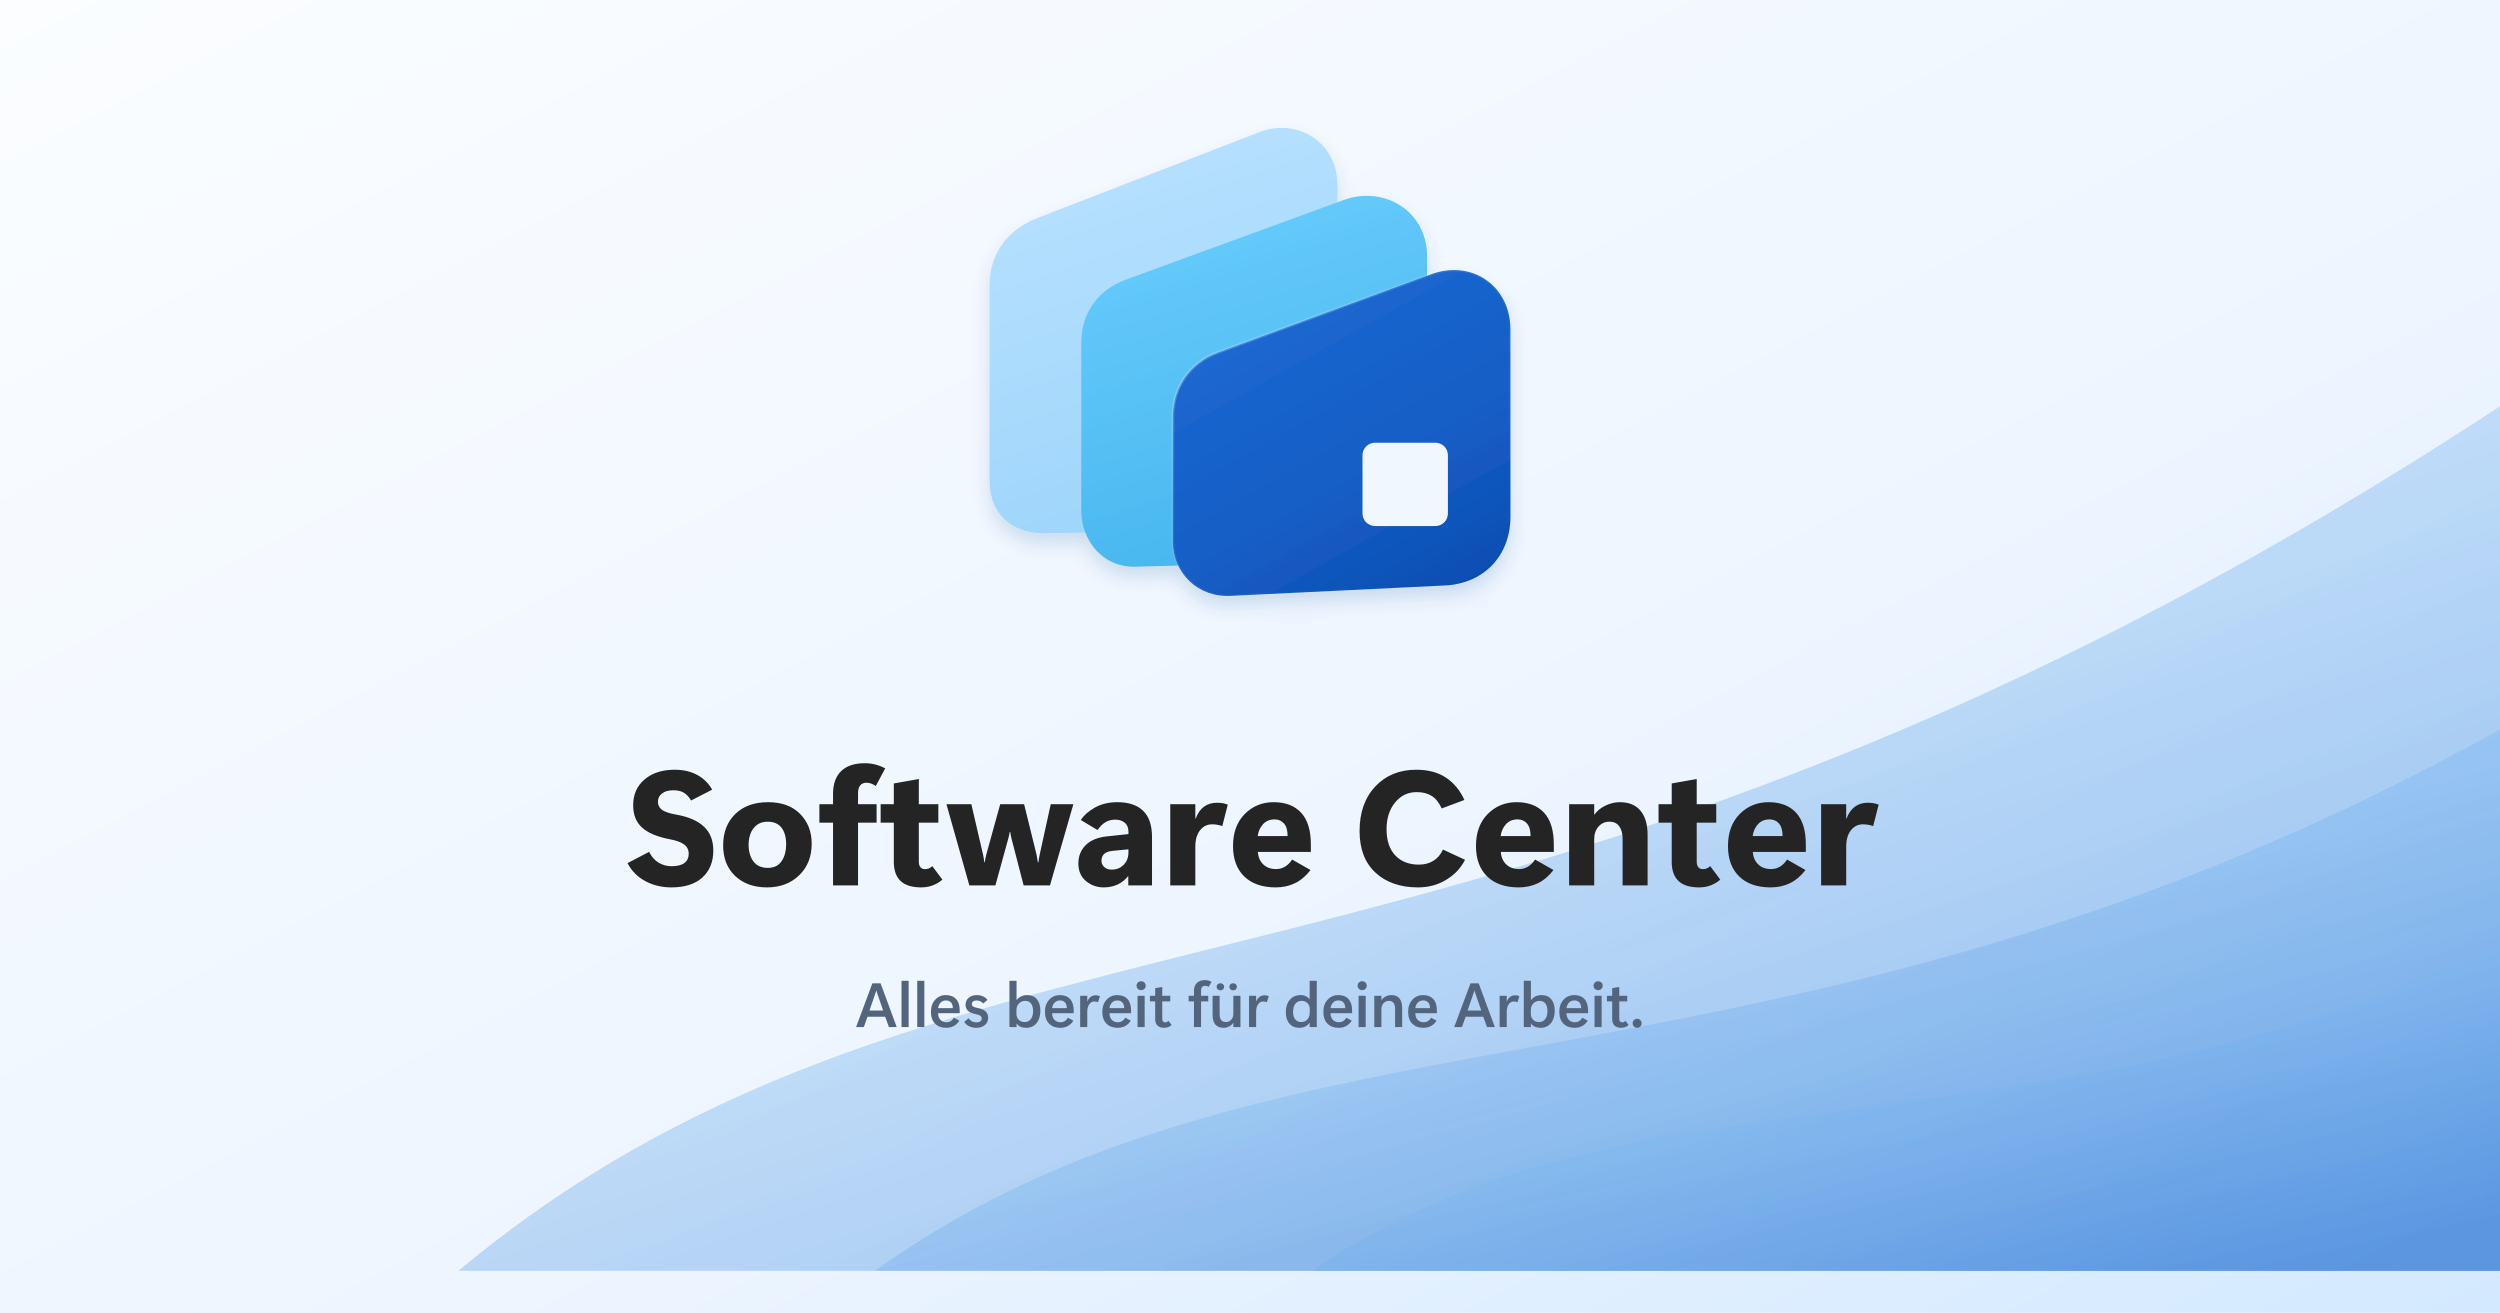
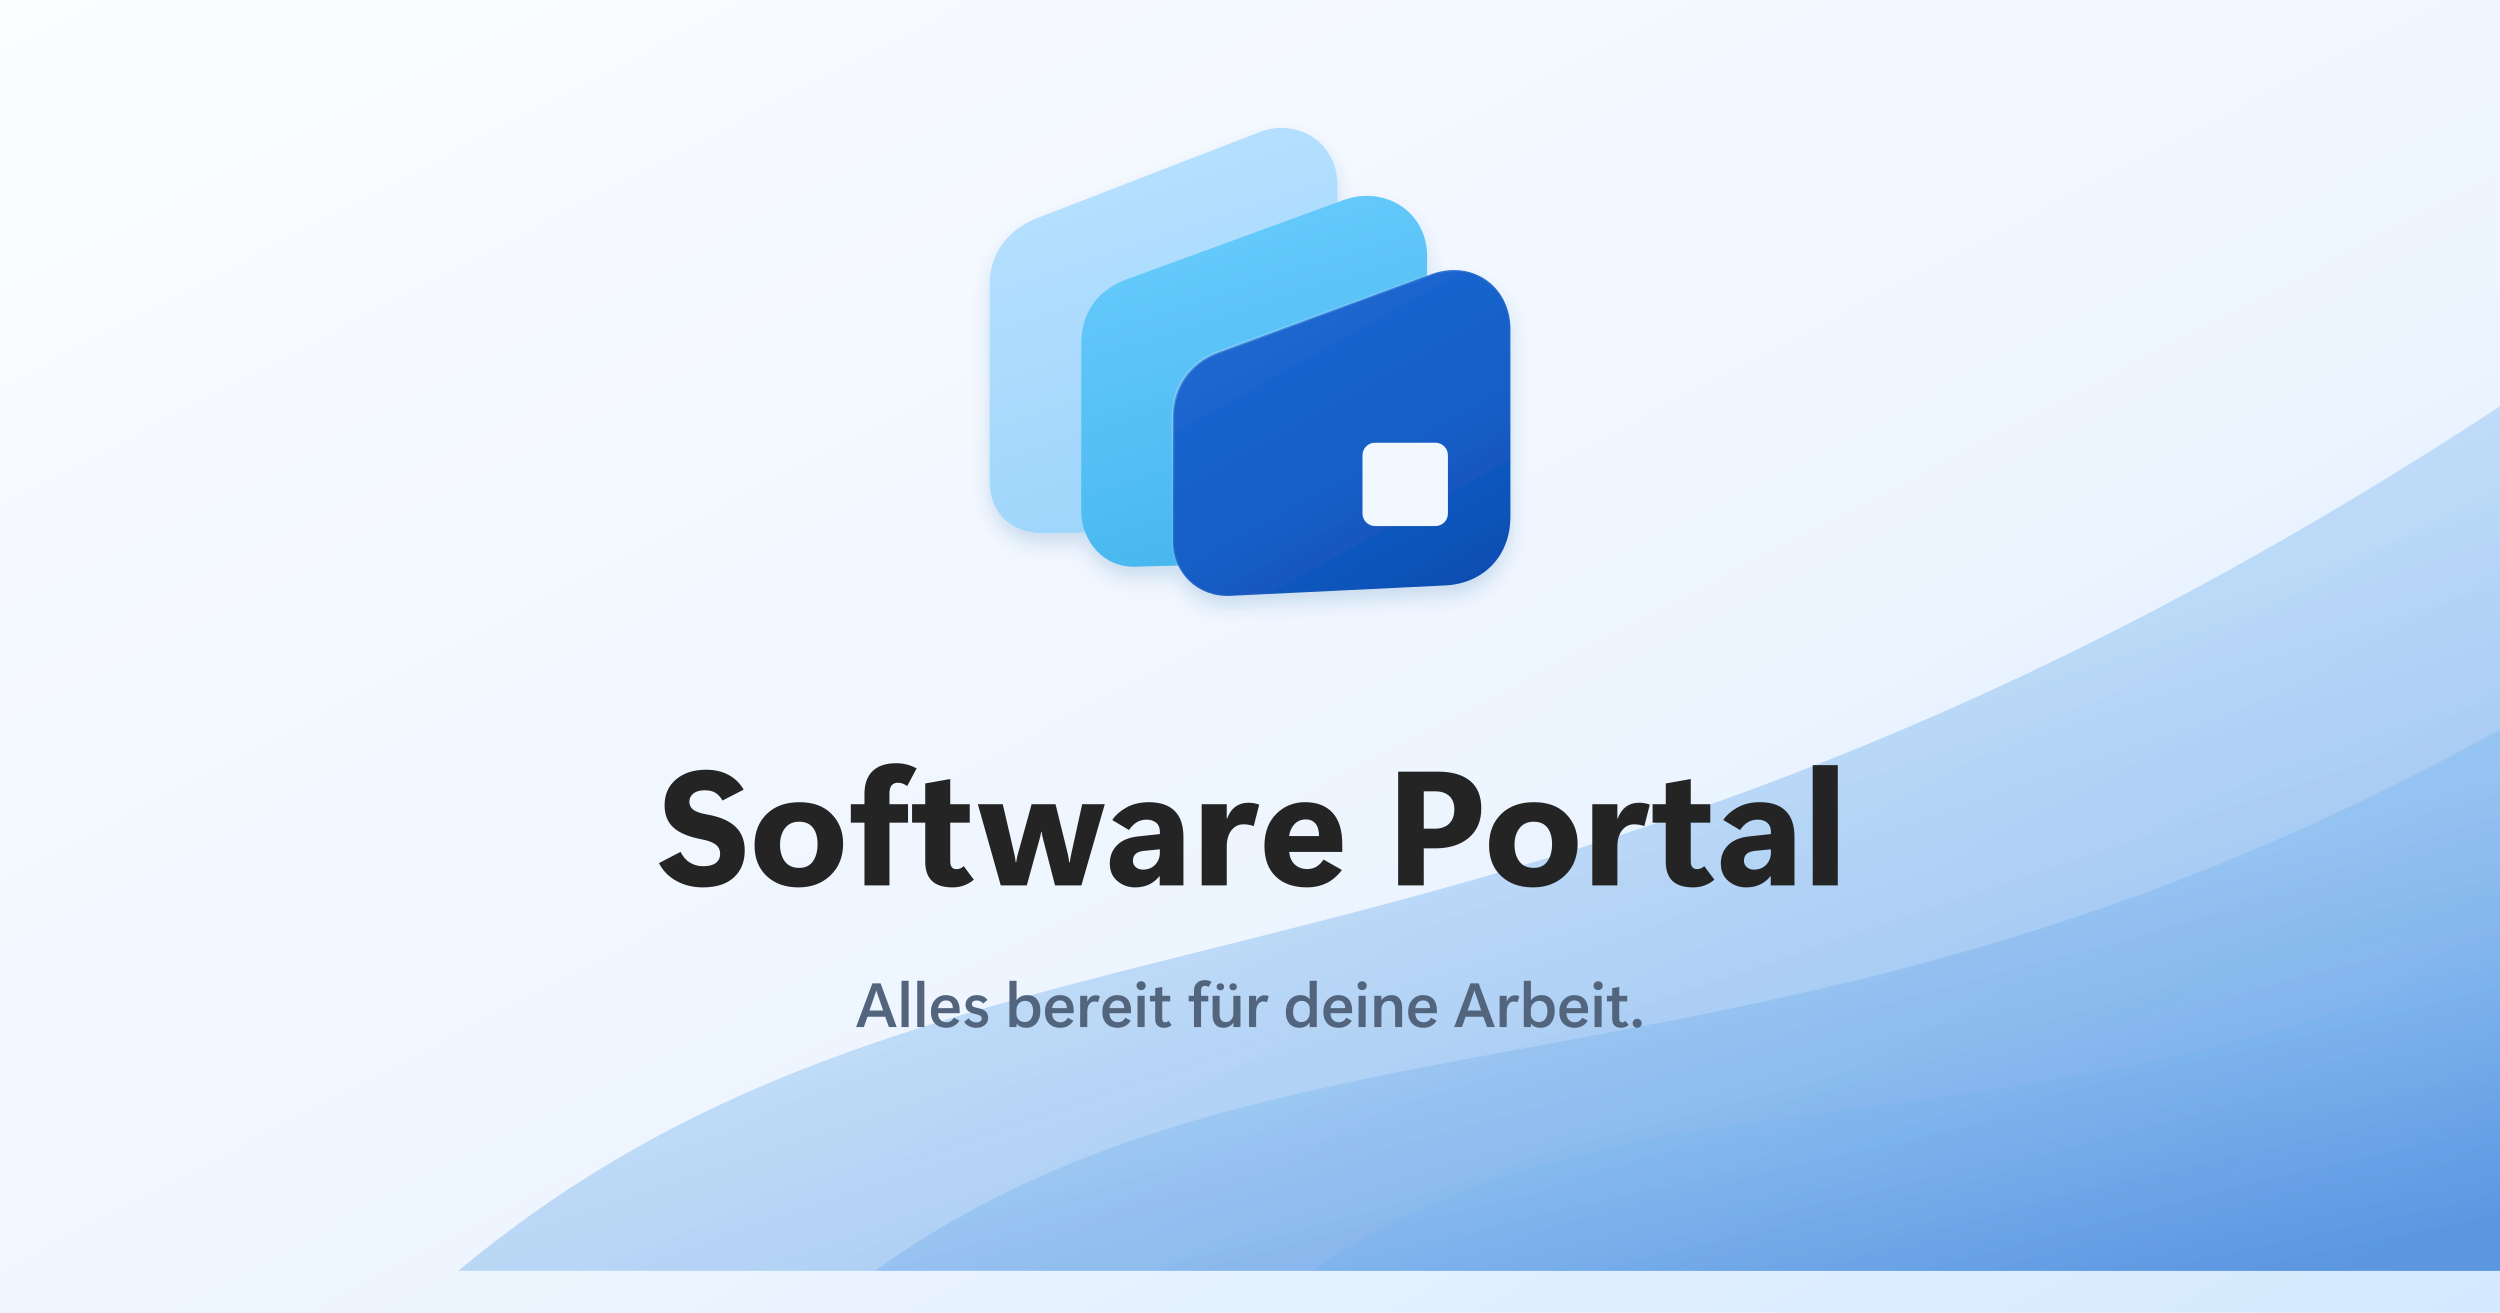
<svg xmlns="http://www.w3.org/2000/svg" width="1200" height="630" viewBox="0 0 1200 630" fill="none" role="img" aria-labelledby="title">
  <defs>
    <linearGradient id="back" x1="205" y1="95" x2="265" y2="275" gradientUnits="userSpaceOnUse">
      <stop stop-color="#B6E0FF" />
      <stop offset="1" stop-color="#9BD4FA" />
    </linearGradient>
    <linearGradient id="middle" x1="251" y1="127" x2="303" y2="290" gradientUnits="userSpaceOnUse">
      <stop stop-color="#65C9FB" />
      <stop offset="1" stop-color="#43B5ED" />
    </linearGradient>
    <linearGradient id="front" x1="287" y1="171" x2="364" y2="309" gradientUnits="userSpaceOnUse">
      <stop stop-color="#1B67D0" />
      <stop offset=".55" stop-color="#155DC5" />
      <stop offset="1" stop-color="#0B4DB1" />
    </linearGradient>
    <linearGradient id="edge" x1="200" y1="110" x2="350" y2="280" gradientUnits="userSpaceOnUse">
      <stop stop-color="#FFFFFF" stop-opacity=".54" />
      <stop offset=".6" stop-color="#FFFFFF" stop-opacity=".1" />
      <stop offset="1" stop-color="#FFFFFF" stop-opacity="0" />
    </linearGradient>
    <linearGradient id="plate" x1="80" y1="50" x2="430" y2="480" gradientUnits="userSpaceOnUse">
      <stop stop-color="#FFFFFF" />
      <stop offset=".55" stop-color="#FAFCFF" />
      <stop offset="1" stop-color="#E9F0FA" />
    </linearGradient>
    <linearGradient id="dark-plate" x1="80" y1="50" x2="430" y2="480" gradientUnits="userSpaceOnUse">
      <stop stop-color="#2D405A" />
      <stop offset="1" stop-color="#15253E" />
    </linearGradient>
    <mask id="cutout" maskUnits="userSpaceOnUse" x="130" y="50" width="300" height="270">
      <rect x="130" y="50" width="300" height="270" fill="white" />
      <g fill="black">
        <rect x="335" y="224.5" width="41" height="40" rx="6" />
      </g>
    </mask>
    <mask id="back-gap" maskUnits="userSpaceOnUse" x="130" y="50" width="300" height="270">
      <rect x="130" y="50" width="300" height="270" fill="white" />
      <g fill="black" stroke="black" stroke-width="7">
        <path d="M200 177C200 162 208 151 222 146L326 108C345 101 366 113 366 135V250C366 267 354 280 337 281L227 284C211 285 200 272 200 257Z" />
        <path d="M244 212C244 198 252 186 266 181L367 144C387 136 406 149 406 170V260C406 279 393 292 375 293L272 298C256 299 244 287 244 272Z" />
      </g>
    </mask>
    <mask id="middle-gap" maskUnits="userSpaceOnUse" x="130" y="50" width="300" height="270">
      <rect x="130" y="50" width="300" height="270" fill="white" />
      <path d="M244 212C244 198 252 186 266 181L367 144C387 136 406 149 406 170V260C406 279 393 292 375 293L272 298C256 299 244 287 244 272Z" fill="black" stroke="black" stroke-width="7" />
    </mask>
    <filter id="plate-shadow" x="-25%" y="-25%" width="150%" height="165%" color-interpolation-filters="sRGB">
      <feDropShadow dx="0" dy="14" stdDeviation="13" flood-color="#234B80" flood-opacity=".21" />
    </filter>
    <filter id="card-shadow" x="-35%" y="-25%" width="170%" height="165%" color-interpolation-filters="sRGB">
      <feDropShadow dx="0" dy="5" stdDeviation="4" flood-color="#164B94" flood-opacity=".16" />
    </filter>
    <linearGradient id="banner" x2="1" y2="1">
      <stop stop-color="#FBFDFF" />
      <stop offset=".6" stop-color="#EDF5FF" />
      <stop offset="1" stop-color="#D3E9FF" />
    </linearGradient>
    <linearGradient id="wave" x2=".8" y2="1">
      <stop stop-color="#8DD7FF" stop-opacity=".26" />
      <stop offset="1" stop-color="#1768D1" stop-opacity=".55" />
    </linearGradient>
  </defs>
  <rect width="1200" height="630" fill="url(#banner)" />
  <g transform="translate(-400 90)">
    <g opacity=".7">
      <path d="M620 520C860 320 1120 420 1600 105V520Z" fill="url(#wave)" />
      <path d="M820 520C1015 380 1260 450 1600 260V520Z" fill="url(#wave)" />
      <path d="M1030 520C1180 415 1380 470 1600 363V520Z" fill="url(#wave)" />
    </g>
  </g>
  <g transform="translate(475 61) scale(1) translate(-156 -73)">
    <g mask="url(#cutout)">
      <g filter="url(#card-shadow)">
        <path d="M156 149C156 134 164 123 178 117L284 76C302 68 323 79 323 101V237C323 254 311 265 294 266L182 268C166 268 156 258 156 243Z" fill="url(#back)" />
        <path d="M200 177C200 162 208 151 222 146L326 108C345 101 366 113 366 135V250C366 267 354 280 337 281L227 284C211 285 200 272 200 257Z" fill="url(#middle)" />
        <path d="M244 212C244 198 252 186 266 181L367 144C387 136 406 149 406 170V260C406 279 393 292 375 293L272 298C256 299 244 287 244 272Z" fill="url(#front)" />
      </g>
      <path d="M244 212C244 198 252 186 266 181L367 144C387 136 406 149 406 170V260C406 279 393 292 375 293L272 298C256 299 244 287 244 272Z" fill="none" stroke="url(#edge)" stroke-width="1.3" />
    </g>
  </g>
-   <path fill="#242424" transform="translate(298.093 425) scale(0.0380859 -0.0380859)" d="M82 281 354 423Q400 330 474.5 286.0Q549 242 638 242Q747 242 800.0 283.5Q853 325 853 398Q853 473 795.5 516.0Q738 559 614 582Q376 628 264.5 729.5Q153 831 153 1010Q153 1214 297.0 1336.0Q441 1458 677 1458Q838 1458 959.0 1393.0Q1080 1328 1149 1207L883 1070Q843 1138 792.0 1168.5Q741 1199 660 1199Q566 1199 515.5 1158.0Q465 1117 465 1055Q465 992 515.0 953.5Q565 915 702 891Q930 850 1046.5 739.5Q1163 629 1163 440Q1163 226 1026.0 100.5Q889 -25 635 -25Q451 -25 303.5 55.5Q156 136 82 281ZM1840.0 -25Q1591.0 -25 1438.5 119.0Q1286.0 263 1287.0 508Q1288.0 752 1440.5 900.5Q1593.0 1049 1854.0 1049Q2111.0 1049 2257.0 901.0Q2403.0 753 2403.0 526Q2403.0 280 2245.0 127.5Q2087.0 -25 1840.0 -25ZM1850.0 221Q1966.0 221 2023.5 305.0Q2081.0 389 2081.0 520Q2081.0 651 2023.0 727.0Q1965.0 803 1848.0 803Q1734.0 803 1671.0 721.5Q1608.0 640 1608.0 512Q1608.0 384 1668.5 302.5Q1729.0 221 1850.0 221ZM3211.0 1253Q3180.0 1274 3151.5 1284.0Q3123.0 1294 3094.0 1294Q3042.0 1294 3014.5 1261.0Q2987.0 1228 2987.0 1160V1024H3221.0V791H2987.0V0H2672.0V791H2500.0V1024H2672.0V1154Q2672.0 1341 2774.0 1440.5Q2876.0 1540 3071.0 1540Q3140.0 1540 3202.5 1524.5Q3265.0 1509 3330.0 1476ZM4050.0 73Q4003.0 30 3934.0 2.5Q3865.0 -25 3784.0 -25Q3608.0 -25 3523.0 56.0Q3438.0 137 3438.0 298V791H3272.0V1024H3438.0V1285L3753.0 1341V1024H3999.0V791H3753.0V300Q3753.0 253 3773.5 229.0Q3794.0 205 3831.0 205Q3853.0 205 3875.5 212.5Q3898.0 220 3923.0 243ZM5701.0 1024 5406.0 0H5074.0L4923.0 584Q4917.0 607 4912.5 628.5Q4908.0 650 4905.0 675H4899.0Q4895.0 650 4890.5 629.5Q4886.0 609 4880.0 588L4718.0 0H4390.0L4101.0 1024H4415.0L4562.0 391Q4567.0 371 4570.5 346.5Q4574.0 322 4578.0 293H4584.0Q4589.0 323 4594.0 348.5Q4599.0 374 4605.0 395L4779.0 1024H5080.0L5236.0 391Q5238.0 381 5243.0 355.5Q5248.0 330 5253.0 291H5260.0Q5265.0 328 5268.5 347.5Q5272.0 367 5277.0 391L5416.0 1024ZM6692.0 0H6393.0V115H6389.0Q6332.0 45 6255.5 10.0Q6179.0 -25 6084.0 -25Q5954.0 -25 5859.0 55.5Q5764.0 136 5764.0 277Q5764.0 414 5855.0 506.5Q5946.0 599 6123.0 618L6395.0 647V678Q6395.0 753 6347.5 791.0Q6300.0 829 6229.0 829Q6158.0 829 6104.0 796.0Q6050.0 763 6006.0 698L5795.0 824Q5850.0 912 5971.0 980.5Q6092.0 1049 6257.0 1049Q6469.0 1049 6580.5 940.0Q6692.0 831 6692.0 612ZM6395.0 416V455L6191.0 435Q6120.0 427 6087.5 395.5Q6055.0 364 6055.0 310Q6055.0 262 6091.0 230.5Q6127.0 199 6182.0 199Q6276.0 199 6335.5 260.5Q6395.0 322 6395.0 416ZM7578.0 748Q7545.0 759 7513.0 764.5Q7481.0 770 7450.0 770Q7356.0 770 7297.0 694.5Q7238.0 619 7238.0 489V0H6922.0V1024H7238.0V842H7242.0Q7279.0 942 7347.0 992.0Q7415.0 1042 7510.0 1042Q7547.0 1042 7580.5 1036.5Q7614.0 1031 7647.0 1018ZM8694.0 422H8026.0Q8033.0 323 8094.5 264.5Q8156.0 206 8256.0 206Q8317.0 206 8367.5 236.0Q8418.0 266 8458.0 326L8690.0 194Q8602.0 80 8493.0 27.5Q8384.0 -25 8251.0 -25Q7997.0 -25 7855.0 112.5Q7713.0 250 7713.0 496Q7713.0 751 7861.0 900.0Q8009.0 1049 8225.0 1049Q8449.0 1049 8571.5 916.0Q8694.0 783 8694.0 516ZM8401.0 622Q8401.0 727 8356.5 779.5Q8312.0 832 8237.0 832Q8147.0 832 8091.5 772.0Q8036.0 712 8024.0 622ZM10637.0 323Q10561.0 170 10402.5 72.5Q10244.0 -25 10044.0 -25Q9710.0 -25 9509.0 160.5Q9308.0 346 9308.0 686Q9308.0 1037 9506.5 1247.5Q9705.0 1458 10022.0 1458Q10250.0 1458 10399.5 1356.5Q10549.0 1255 10629.0 1077L10343.0 970Q10294.0 1079 10217.5 1127.5Q10141.0 1176 10028.0 1176Q9862.0 1176 9755.0 1044.5Q9648.0 913 9648.0 709Q9648.0 494 9758.0 378.0Q9868.0 262 10056.0 262Q10160.0 262 10238.0 310.0Q10316.0 358 10359.0 452ZM11756.0 422H11088.0Q11095.0 323 11156.5 264.5Q11218.0 206 11318.0 206Q11379.0 206 11429.5 236.0Q11480.0 266 11520.0 326L11752.0 194Q11664.0 80 11555.0 27.5Q11446.0 -25 11313.0 -25Q11059.0 -25 10917.0 112.5Q10775.0 250 10775.0 496Q10775.0 751 10923.0 900.0Q11071.0 1049 11287.0 1049Q11511.0 1049 11633.5 916.0Q11756.0 783 11756.0 516ZM11463.0 622Q11463.0 727 11418.5 779.5Q11374.0 832 11299.0 832Q11209.0 832 11153.5 772.0Q11098.0 712 11086.0 622ZM12938.0 0H12623.0V588Q12623.0 686 12581.25 744.5Q12539.5 803.0 12456.0 803Q12373.0 803 12319.0 741.135Q12265.0 679.27 12265.0 584V0H11949.0V1024H12265.0V894H12269.0Q12319.0 964 12408.0 1006.5Q12497.0 1049 12587.0 1049Q12760.0 1049 12849.0 941.0Q12938.0 833 12938.0 636ZM13854.0 73Q13807.0 30 13738.0 2.5Q13669.0 -25 13588.0 -25Q13412.0 -25 13327.0 56.0Q13242.0 137 13242.0 298V791H13076.0V1024H13242.0V1285L13557.0 1341V1024H13803.0V791H13557.0V300Q13557.0 253 13577.5 229.0Q13598.0 205 13635.0 205Q13657.0 205 13679.5 212.5Q13702.0 220 13727.0 243ZM14932.0 422H14264.0Q14271.0 323 14332.5 264.5Q14394.0 206 14494.0 206Q14555.0 206 14605.5 236.0Q14656.0 266 14696.0 326L14928.0 194Q14840.0 80 14731.0 27.5Q14622.0 -25 14489.0 -25Q14235.0 -25 14093.0 112.5Q13951.0 250 13951.0 496Q13951.0 751 14099.0 900.0Q14247.0 1049 14463.0 1049Q14687.0 1049 14809.5 916.0Q14932.0 783 14932.0 516ZM14639.0 622Q14639.0 727 14594.5 779.5Q14550.0 832 14475.0 832Q14385.0 832 14329.5 772.0Q14274.0 712 14262.0 622ZM15781.0 748Q15748.0 759 15716.0 764.5Q15684.0 770 15653.0 770Q15559.0 770 15500.0 694.5Q15441.0 619 15441.0 489V0H15125.0V1024H15441.0V842H15445.0Q15482.0 942 15550.0 992.0Q15618.0 1042 15713.0 1042Q15750.0 1042 15783.5 1036.5Q15817.0 1031 15850.0 1018Z" />
+   <path fill="#242424" transform="translate(313.175 425) scale(0.0380859 -0.0380859)" d="M82 281 354 423Q400 330 474.5 286.0Q549 242 638 242Q747 242 800.0 283.5Q853 325 853 398Q853 473 795.5 516.0Q738 559 614 582Q376 628 264.5 729.5Q153 831 153 1010Q153 1214 297.0 1336.0Q441 1458 677 1458Q838 1458 959.0 1393.0Q1080 1328 1149 1207L883 1070Q843 1138 792.0 1168.5Q741 1199 660 1199Q566 1199 515.5 1158.0Q465 1117 465 1055Q465 992 515.0 953.5Q565 915 702 891Q930 850 1046.5 739.5Q1163 629 1163 440Q1163 226 1026.0 100.5Q889 -25 635 -25Q451 -25 303.5 55.5Q156 136 82 281ZM1840.0 -25Q1591.0 -25 1438.5 119.0Q1286.0 263 1287.0 508Q1288.0 752 1440.5 900.5Q1593.0 1049 1854.0 1049Q2111.0 1049 2257.0 901.0Q2403.0 753 2403.0 526Q2403.0 280 2245.0 127.5Q2087.0 -25 1840.0 -25ZM1850.0 221Q1966.0 221 2023.5 305.0Q2081.0 389 2081.0 520Q2081.0 651 2023.0 727.0Q1965.0 803 1848.0 803Q1734.0 803 1671.0 721.5Q1608.0 640 1608.0 512Q1608.0 384 1668.5 302.5Q1729.0 221 1850.0 221ZM3211.0 1253Q3180.0 1274 3151.5 1284.0Q3123.0 1294 3094.0 1294Q3042.0 1294 3014.5 1261.0Q2987.0 1228 2987.0 1160V1024H3221.0V791H2987.0V0H2672.0V791H2500.0V1024H2672.0V1154Q2672.0 1341 2774.0 1440.5Q2876.0 1540 3071.0 1540Q3140.0 1540 3202.5 1524.5Q3265.0 1509 3330.0 1476ZM4050.0 73Q4003.0 30 3934.0 2.5Q3865.0 -25 3784.0 -25Q3608.0 -25 3523.0 56.0Q3438.0 137 3438.0 298V791H3272.0V1024H3438.0V1285L3753.0 1341V1024H3999.0V791H3753.0V300Q3753.0 253 3773.5 229.0Q3794.0 205 3831.0 205Q3853.0 205 3875.5 212.5Q3898.0 220 3923.0 243ZM5701.0 1024 5406.0 0H5074.0L4923.0 584Q4917.0 607 4912.5 628.5Q4908.0 650 4905.0 675H4899.0Q4895.0 650 4890.5 629.5Q4886.0 609 4880.0 588L4718.0 0H4390.0L4101.0 1024H4415.0L4562.0 391Q4567.0 371 4570.5 346.5Q4574.0 322 4578.0 293H4584.0Q4589.0 323 4594.0 348.5Q4599.0 374 4605.0 395L4779.0 1024H5080.0L5236.0 391Q5238.0 381 5243.0 355.5Q5248.0 330 5253.0 291H5260.0Q5265.0 328 5268.5 347.5Q5272.0 367 5277.0 391L5416.0 1024ZM6692.0 0H6393.0V115H6389.0Q6332.0 45 6255.5 10.0Q6179.0 -25 6084.0 -25Q5954.0 -25 5859.0 55.5Q5764.0 136 5764.0 277Q5764.0 414 5855.0 506.5Q5946.0 599 6123.0 618L6395.0 647V678Q6395.0 753 6347.5 791.0Q6300.0 829 6229.0 829Q6158.0 829 6104.0 796.0Q6050.0 763 6006.0 698L5795.0 824Q5850.0 912 5971.0 980.5Q6092.0 1049 6257.0 1049Q6469.0 1049 6580.5 940.0Q6692.0 831 6692.0 612ZM6395.0 416V455L6191.0 435Q6120.0 427 6087.5 395.5Q6055.0 364 6055.0 310Q6055.0 262 6091.0 230.5Q6127.0 199 6182.0 199Q6276.0 199 6335.5 260.5Q6395.0 322 6395.0 416ZM7578.0 748Q7545.0 759 7513.0 764.5Q7481.0 770 7450.0 770Q7356.0 770 7297.0 694.5Q7238.0 619 7238.0 489V0H6922.0V1024H7238.0V842H7242.0Q7279.0 942 7347.0 992.0Q7415.0 1042 7510.0 1042Q7547.0 1042 7580.5 1036.5Q7614.0 1031 7647.0 1018ZM8694.0 422H8026.0Q8033.0 323 8094.5 264.5Q8156.0 206 8256.0 206Q8317.0 206 8367.5 236.0Q8418.0 266 8458.0 326L8690.0 194Q8602.0 80 8493.0 27.5Q8384.0 -25 8251.0 -25Q7997.0 -25 7855.0 112.5Q7713.0 250 7713.0 496Q7713.0 751 7861.0 900.0Q8009.0 1049 8225.0 1049Q8449.0 1049 8571.5 916.0Q8694.0 783 8694.0 516ZM8401.0 622Q8401.0 727 8356.5 779.5Q8312.0 832 8237.0 832Q8147.0 832 8091.5 772.0Q8036.0 712 8024.0 622ZM9721.0 467V0H9398.0V1434H9897.0Q10165.0 1434 10305.5 1317.0Q10446.0 1200 10446.0 970.501Q10446.0 733 10288.5 600.0Q10131.0 467 9866.0 467ZM9721.0 1186V715H9856.0Q9976.0 715 10041.0 778.0Q10106.0 841 10106.0 959.495Q10106.0 1068 10042.5 1127.0Q9979.0 1186 9861.0 1186ZM11097.0 -25Q10848.0 -25 10695.5 119.0Q10543.0 263 10544.0 508Q10545.0 752 10697.5 900.5Q10850.0 1049 11111.0 1049Q11368.0 1049 11514.0 901.0Q11660.0 753 11660.0 526Q11660.0 280 11502.0 127.5Q11344.0 -25 11097.0 -25ZM11107.0 221Q11223.0 221 11280.5 305.0Q11338.0 389 11338.0 520Q11338.0 651 11280.0 727.0Q11222.0 803 11105.0 803Q10991.0 803 10928.0 721.5Q10865.0 640 10865.0 512Q10865.0 384 10925.5 302.5Q10986.0 221 11107.0 221ZM12501.0 748Q12468.0 759 12436.0 764.5Q12404.0 770 12373.0 770Q12279.0 770 12220.0 694.5Q12161.0 619 12161.0 489V0H11845.0V1024H12161.0V842H12165.0Q12202.0 942 12270.0 992.0Q12338.0 1042 12433.0 1042Q12470.0 1042 12503.5 1036.5Q12537.0 1031 12570.0 1018ZM13383.0 73Q13336.0 30 13267.0 2.5Q13198.0 -25 13117.0 -25Q12941.0 -25 12856.0 56.0Q12771.0 137 12771.0 298V791H12605.0V1024H12771.0V1285L13086.0 1341V1024H13332.0V791H13086.0V300Q13086.0 253 13106.5 229.0Q13127.0 205 13164.0 205Q13186.0 205 13208.5 212.5Q13231.0 220 13256.0 243ZM14393.0 0H14094.0V115H14090.0Q14033.0 45 13956.5 10.0Q13880.0 -25 13785.0 -25Q13655.0 -25 13560.0 55.5Q13465.0 136 13465.0 277Q13465.0 414 13556.0 506.5Q13647.0 599 13824.0 618L14096.0 647V678Q14096.0 753 14048.5 791.0Q14001.0 829 13930.0 829Q13859.0 829 13805.0 796.0Q13751.0 763 13707.0 698L13496.0 824Q13551.0 912 13672.0 980.5Q13793.0 1049 13958.0 1049Q14170.0 1049 14281.5 940.0Q14393.0 831 14393.0 612ZM14096.0 416V455L13892.0 435Q13821.0 427 13788.5 395.5Q13756.0 364 13756.0 310Q13756.0 262 13792.0 230.5Q13828.0 199 13883.0 199Q13977.0 199 14036.5 260.5Q14096.0 322 14096.0 416ZM14623.0 0V1516H14939.0V0Z" />
  <path fill="#52657D" transform="translate(410.684 493) scale(0.0146484 -0.0146484)" d="M16 0 550 1434.0H817.998L1347.998 0.0H1092L968 340.001H389.998L270.998 0.0ZM453.998 542H903L706.999 1111.001Q698.999 1133.001 693.499 1150.501Q687.999 1168.001 681.399 1194.001H675.999Q667.999 1170.001 662.999 1152.001Q657.999 1134.001 649.999 1111.141ZM1504.999 0.0V1516.0H1737.997V0.0ZM2019.998 0.0V1516.0H2252.995V0.0ZM3410.995 455.001H2703.994Q2706.994 307 2784.495 232.499Q2861.995 157.999 2974.995 157.999Q3054.996 157.999 3116.996 195.499Q3178.996 232.999 3221.996 307L3400.995 210Q3330.996 98 3222.496 37Q3113.996 -24.0 2966.995 -24.0Q2740.996 -24 2604.996 112Q2468.996 248 2468.996 503Q2468.996 746 2608.496 897Q2747.996 1048.0 2957.996 1048.0Q3173.995 1048.0 3292.495 919Q3410.995 790 3410.995 545.001ZM3185.997 621Q3185.997 741 3125.997 807.001Q3065.996 873.001 2961.995 873.001Q2852.995 873.001 2784.995 800.501Q2716.994 728 2702.994 621ZM3558.996 169.001 3702.996 289.999Q3756.995 214.999 3819.995 183.999Q3882.995 152.999 3961.995 152.999Q4038.995 152.999 4085.996 186.999Q4132.996 220.999 4132.996 285Q4132.996 333 4090.496 368.001Q4047.996 403.001 3955.995 420.001Q3757.995 457.001 3680.496 535.001Q3602.996 613.001 3602.996 729.001Q3602.996 873.001 3705.996 960.5Q3808.996 1048.0 3967.995 1048.0Q4078.995 1048.0 4172.495 1009Q4265.995 970 4320.995 888.999L4178.995 772.001Q4135.995 823.001 4084.995 847.501Q4033.995 872.001 3964.995 872.001Q3892.995 872.001 3851.494 841.001Q3809.994 810.001 3809.994 754Q3809.994 704 3849.494 675Q3888.994 646 4000.995 624.999Q4172.995 594.999 4257.994 516.999Q4342.994 438.999 4342.994 305Q4342.994 151 4232.494 63.5Q4121.995 -24.0 3959.995 -24.0Q3821.995 -24.0 3719.995 27Q3617.995 78.001 3558.996 169.001ZM5277.993 111H5273.993V0.0H5040.995V1516.0H5273.993V883H5277.993Q5335.993 963 5422.993 1005.5Q5509.993 1048.0 5622.993 1048.0Q5827.993 1048.0 5941.493 911.5Q6054.994 775 6054.994 537Q6054.994 282 5929.994 129Q5804.994 -24.0 5587.994 -24.0Q5484.993 -24.0 5406.493 10.5Q5327.993 45 5277.993 111ZM5270.993 556V431Q5270.993 317.999 5344.994 241.499Q5418.994 164.999 5536.995 164.999Q5670.995 164.999 5743.495 261.999Q5815.996 358.999 5815.996 531Q5815.996 688.001 5747.995 773.501Q5679.995 859.001 5558.995 859.001Q5431.994 859.001 5351.494 773.501Q5270.993 688.001 5270.993 556ZM7146.993 455.001H6439.992Q6442.992 307 6520.493 232.499Q6597.993 157.999 6710.993 157.999Q6790.994 157.999 6852.994 195.499Q6914.994 232.999 6957.994 307L7136.993 210Q7066.994 98 6958.494 37Q6849.994 -24.0 6702.993 -24.0Q6476.994 -24 6340.994 112Q6204.994 248 6204.994 503Q6204.994 746 6344.494 897Q6483.994 1048.0 6693.994 1048.0Q6909.993 1048.0 7028.493 919Q7146.993 790 7146.993 545.001ZM6921.995 621Q6921.995 741 6861.995 807.001Q6801.994 873.001 6697.993 873.001Q6588.993 873.001 6520.993 800.501Q6452.992 728 6438.992 621ZM7942.992 815.002Q7914.992 826.002 7885.492 832.502Q7855.992 839.002 7822.992 839.002Q7719.992 839.002 7655.992 747.001Q7591.992 655.001 7591.992 507V0.0H7358.994V1024.0H7591.992V839H7595.992Q7631.992 937 7701.992 989.5Q7771.992 1042.0 7863.992 1042.0Q7902.992 1042.0 7935.992 1036Q7968.992 1030 8006.992 1013ZM9026.991 455.001H8319.99Q8322.99 307 8400.49 232.499Q8477.991 157.999 8590.991 157.999Q8670.992 157.999 8732.992 195.499Q8794.992 232.999 8837.992 307L9016.991 210Q8946.991 98 8838.491 37Q8729.991 -24.0 8582.991 -24.0Q8356.992 -24 8220.992 112Q8084.992 248 8084.992 503Q8084.992 746 8224.492 897Q8363.992 1048.0 8573.991 1048.0Q8789.991 1048.0 8908.491 919Q9026.991 790 9026.991 545.001ZM8801.993 621Q8801.993 741 8741.992 807.001Q8681.992 873.001 8577.991 873.001Q8468.991 873.001 8400.99 800.501Q8332.99 728 8318.99 621ZM9355.991 1211.001Q9289.991 1211.001 9248.491 1253.501Q9206.992 1296.001 9206.992 1355.501Q9206.992 1417 9248.491 1459Q9289.991 1501 9355.991 1501Q9422.99 1501 9464.49 1459Q9505.99 1417 9505.99 1356.001Q9505.99 1294.001 9464.49 1252.501Q9422.99 1211.001 9355.991 1211.001ZM9471.99 0.0H9238.992V1024.0H9471.99ZM10355.988 69Q10309.988 25 10248.988 1Q10187.989 -23 10111.989 -23Q9965.99 -23 9891.49 50.5Q9816.99 124 9816.99 265.999V842.001H9644.99V1024.0H9816.99V1275L10048.988 1315.999V1024.0H10309.988V842.001H10048.988V273.999Q10048.988 212.999 10073.488 183.999Q10097.988 154.999 10147.988 154.999Q10173.989 154.999 10198.989 164.999Q10223.989 174.999 10251.989 203.999ZM11568.987 1316.002Q11542.987 1333.001 11515.487 1342.501Q11487.987 1352.001 11454.987 1352.001Q11388.987 1352.001 11354.487 1311.501Q11319.986 1271.001 11319.986 1190.001V1024.0H11556.986V842.001H11319.986V0.0H11087.988V842.001H10913.988V1024.0H11087.988V1192.001Q11087.988 1352 11182.488 1445.5Q11276.988 1539 11445.987 1539Q11502.987 1539 11557.487 1525.5Q11611.987 1512 11663.986 1484ZM12610.985 0.0H12377.987V139H12373.987Q12323.987 64 12239.487 20Q12154.987 -24.0 12061.987 -24.0Q11881.487 -24.0 11789.737 82.75Q11697.987 189.5 11697.987 394V1024.0H11928.985V425Q11928.985 295.499 11979.061 230.249Q12029.137 164.999 12135.29 164.999Q12241.986 164.999 12309.987 242.999Q12377.987 320.999 12377.987 440V1024.0H12610.985ZM12371.985 1204Q12319.986 1204 12284.486 1237Q12248.986 1270 12248.986 1320Q12248.986 1371 12283.486 1403.499Q12317.986 1435.999 12370.985 1435.999Q12423.985 1435.999 12459.485 1402.999Q12494.985 1370 12494.985 1320Q12494.985 1271 12459.985 1237.5Q12424.985 1204 12371.985 1204ZM11953.986 1204Q11900.987 1204 11864.987 1238Q11828.987 1272 11828.987 1320Q11828.987 1370 11864.487 1403Q11899.987 1435.999 11952.986 1435.999Q12005.986 1435.999 12041.486 1402.999Q12076.986 1370 12076.986 1320Q12076.986 1270 12041.986 1237Q12006.986 1204 11953.986 1204ZM13475.984 815.002Q13447.984 826.002 13418.484 832.502Q13388.984 839.002 13355.984 839.002Q13252.984 839.002 13188.984 747.001Q13124.984 655.001 13124.984 507V0.0H12891.986V1024.0H13124.984V839H13128.984Q13164.984 937 13234.984 989.5Q13304.984 1042.0 13396.984 1042.0Q13435.984 1042.0 13468.984 1036Q13501.984 1030 13539.984 1013ZM14874.985 142Q14818.985 60 14733.985 18Q14648.984 -24.0 14540.984 -24.0Q14334.984 -24.0 14216.484 112.5Q14097.984 249 14097.984 488.0Q14097.984 746 14230.484 897Q14362.984 1048.0 14583.984 1048.0Q14679.984 1048.0 14757.484 1010.0Q14834.984 972.0 14874.985 914H14878.985V1516.0H15111.983V0.0H14878.985V142ZM14334.982 497Q14334.982 340.999 14405.982 252.999Q14476.983 164.999 14601.983 164.999Q14729.984 164.999 14805.984 252.999Q14881.985 340.999 14881.985 479V596.001Q14881.985 708.001 14808.484 783.501Q14734.984 859.001 14617.983 859.001Q14486.983 859.001 14410.982 765.001Q14334.982 671.001 14334.982 497ZM16269.982 455.001H15562.981Q15565.981 307 15643.482 232.499Q15720.982 157.999 15833.982 157.999Q15913.983 157.999 15975.983 195.499Q16037.983 232.999 16080.984 307L16259.982 210Q16189.983 98 16081.483 37Q15972.983 -24.0 15825.982 -24.0Q15599.983 -24 15463.983 112Q15327.983 248 15327.983 503Q15327.983 746 15467.483 897Q15606.983 1048.0 15816.983 1048.0Q16032.983 1048.0 16151.482 919Q16269.982 790 16269.982 545.001ZM16044.984 621Q16044.984 741 15984.984 807.001Q15924.983 873.001 15820.983 873.001Q15711.982 873.001 15643.982 800.501Q15575.981 728 15561.981 621ZM16598.982 1211.001Q16532.982 1211.001 16491.483 1253.501Q16449.983 1296.001 16449.983 1355.501Q16449.983 1417 16491.483 1459Q16532.982 1501 16598.982 1501Q16665.981 1501 16707.481 1459Q16748.981 1417 16748.981 1356.001Q16748.981 1294.001 16707.481 1252.501Q16665.981 1211.001 16598.982 1211.001ZM16714.981 0.0H16481.983V1024.0H16714.981ZM17909.98 0.0H17677.982V599Q17677.982 726.001 17627.232 792.501Q17576.481 859.001 17475.981 859.001Q17367.037 859.001 17298.508 780.972Q17229.98 702.942 17229.98 584.0V0.0H16996.982V1024.0H17229.98V885H17233.927Q17288.171 963.0 17374.575 1005.5Q17460.979 1048.0 17561.98 1048.0Q17731.98 1048.0 17820.98 940Q17909.98 832 17909.98 631ZM19047.979 455.001H18340.978Q18343.978 307 18421.479 232.499Q18498.979 157.999 18611.979 157.999Q18691.98 157.999 18753.98 195.499Q18815.98 232.999 18858.981 307L19037.979 210Q18967.98 98 18859.48 37Q18750.98 -24.0 18603.979 -24.0Q18377.98 -24 18241.98 112Q18105.98 248 18105.98 503Q18105.98 746 18245.48 897Q18384.98 1048.0 18594.98 1048.0Q18810.98 1048.0 18929.48 919Q19047.979 790 19047.979 545.001ZM18822.981 621Q18822.981 741 18762.981 807.001Q18702.98 873.001 18598.98 873.001Q18489.979 873.001 18421.979 800.501Q18353.979 728 18339.978 621ZM19614.979 0 20148.98 1434.0H20416.977L20946.978 0.0H20690.98L20566.979 340.001H19988.978L19869.977 0.0ZM20052.978 542H20501.98L20305.978 1111.001Q20297.978 1133.001 20292.479 1150.501Q20286.979 1168.001 20280.379 1194.001H20274.979Q20266.979 1170.001 20261.979 1152.001Q20256.979 1134.001 20248.979 1111.141ZM21687.976 815.002Q21659.976 826.002 21630.477 832.502Q21600.977 839.002 21567.977 839.002Q21464.976 839.002 21400.976 747.001Q21336.976 655.001 21336.976 507V0.0H21103.978V1024.0H21336.976V839H21340.976Q21376.976 937 21446.976 989.5Q21516.976 1042.0 21608.976 1042.0Q21647.976 1042.0 21680.976 1036Q21713.976 1030 21751.976 1013ZM22132.975 111H22128.975V0.0H21895.977V1516.0H22128.975V883H22132.975Q22190.975 963 22277.975 1005.5Q22364.975 1048.0 22477.975 1048.0Q22682.975 1048.0 22796.475 911.5Q22909.975 775 22909.975 537Q22909.975 282 22784.975 129Q22659.975 -24.0 22442.975 -24.0Q22339.975 -24.0 22261.475 10.5Q22182.975 45 22132.975 111ZM22125.975 556V431Q22125.975 317.999 22199.975 241.499Q22273.975 164.999 22391.976 164.999Q22525.977 164.999 22598.477 261.999Q22670.977 358.999 22670.977 531Q22670.977 688.001 22602.977 773.501Q22534.977 859.001 22413.976 859.001Q22286.975 859.001 22206.475 773.501Q22125.975 688.001 22125.975 556ZM24001.975 455.001H23294.974Q23297.974 307 23375.474 232.499Q23452.974 157.999 23565.975 157.999Q23645.975 157.999 23707.975 195.499Q23769.976 232.999 23812.976 307L23991.974 210Q23921.975 98 23813.475 37Q23704.975 -24.0 23557.975 -24.0Q23331.975 -24 23195.975 112Q23059.976 248 23059.976 503Q23059.976 746 23199.475 897Q23338.975 1048.0 23548.975 1048.0Q23764.975 1048.0 23883.475 919Q24001.975 790 24001.975 545.001ZM23776.976 621Q23776.976 741 23716.976 807.001Q23656.976 873.001 23552.975 873.001Q23443.974 873.001 23375.974 800.501Q23307.974 728 23293.974 621ZM24330.974 1211.001Q24264.975 1211.001 24223.475 1253.501Q24181.975 1296.001 24181.975 1355.501Q24181.975 1417 24223.475 1459Q24264.975 1501 24330.974 1501Q24397.974 1501 24439.474 1459Q24480.973 1417 24480.973 1356.001Q24480.973 1294.001 24439.474 1252.501Q24397.974 1211.001 24330.974 1211.001ZM24446.973 0.0H24213.975V1024.0H24446.973ZM25330.972 69Q25284.972 25 25223.972 1Q25162.972 -23 25086.972 -23Q24940.973 -23 24866.473 50.5Q24791.974 124 24791.974 265.999V842.001H24619.974V1024.0H24791.974V1275L25023.972 1315.999V1024.0H25284.972V842.001H25023.972V273.999Q25023.972 212.999 25048.472 183.999Q25072.972 154.999 25122.972 154.999Q25148.972 154.999 25173.972 164.999Q25198.972 174.999 25226.972 203.999ZM25607.971 -23Q25547.972 -23 25505.472 20Q25462.972 63 25462.972 123.999Q25462.972 186.999 25505.972 229.498Q25548.972 271.998 25609.971 271.998Q25672.971 271.998 25714.971 229.498Q25756.97 186.999 25756.97 123.999Q25756.97 61 25714.471 19Q25671.971 -23 25607.971 -23Z" />
</svg>
